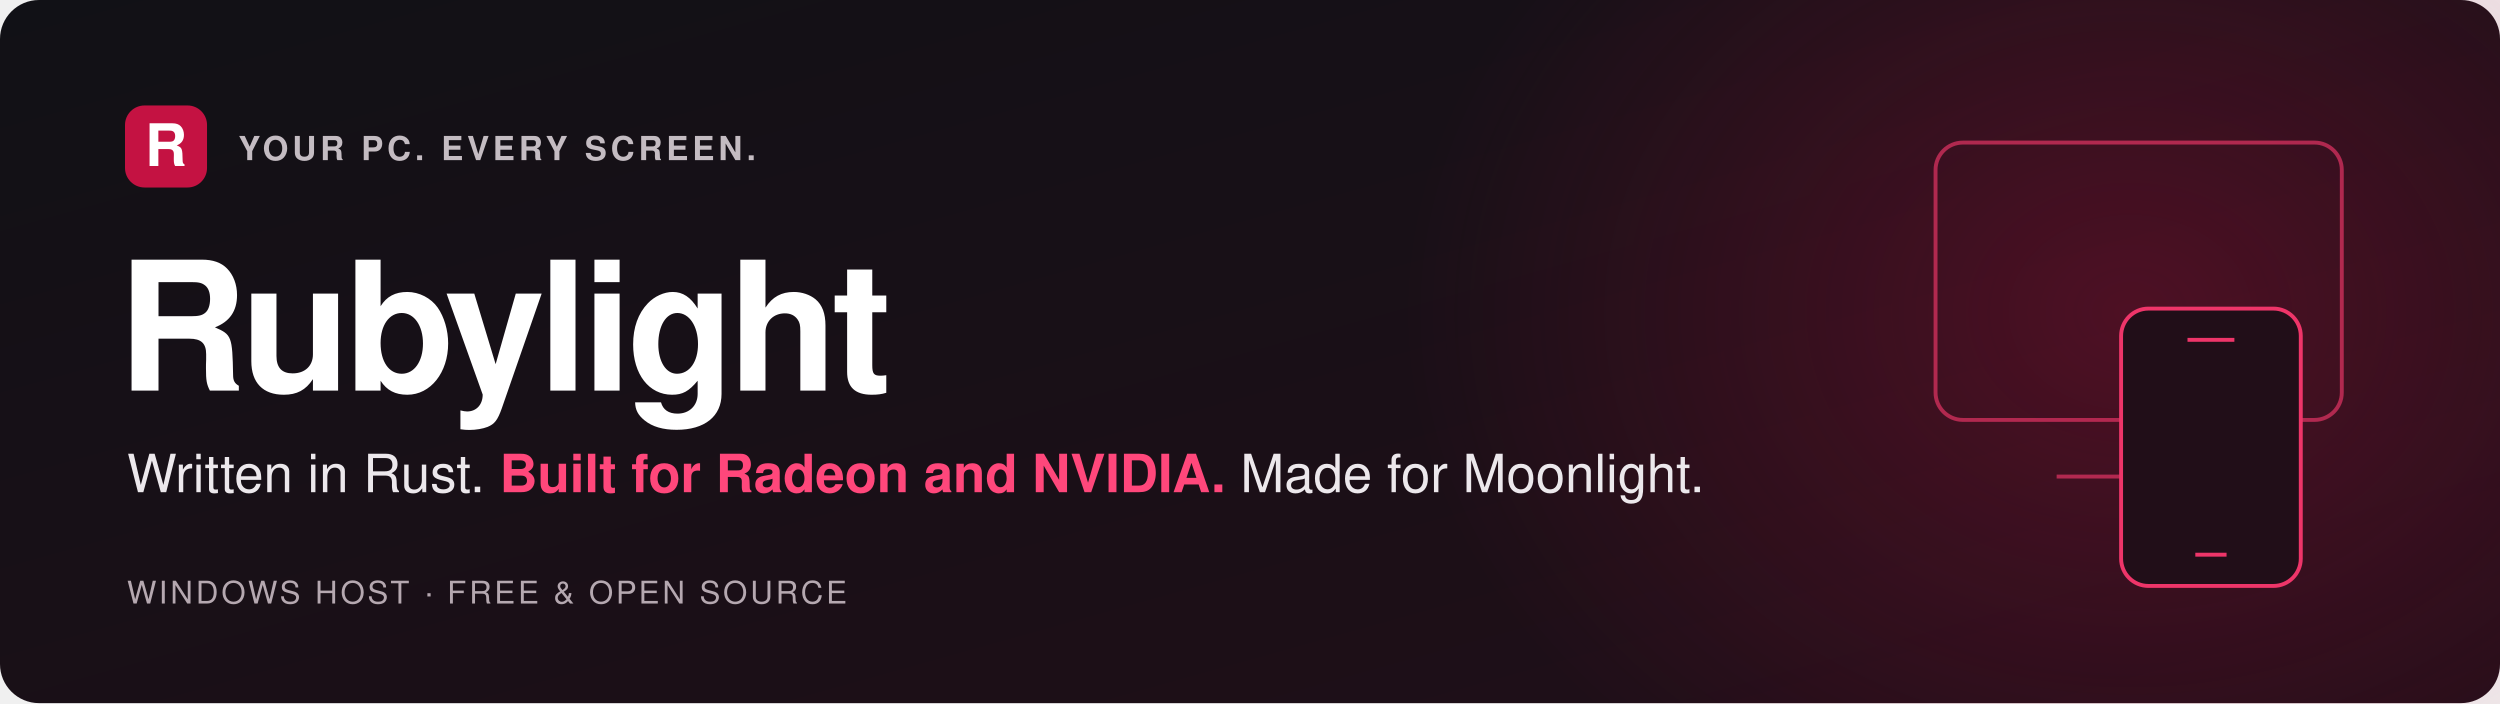
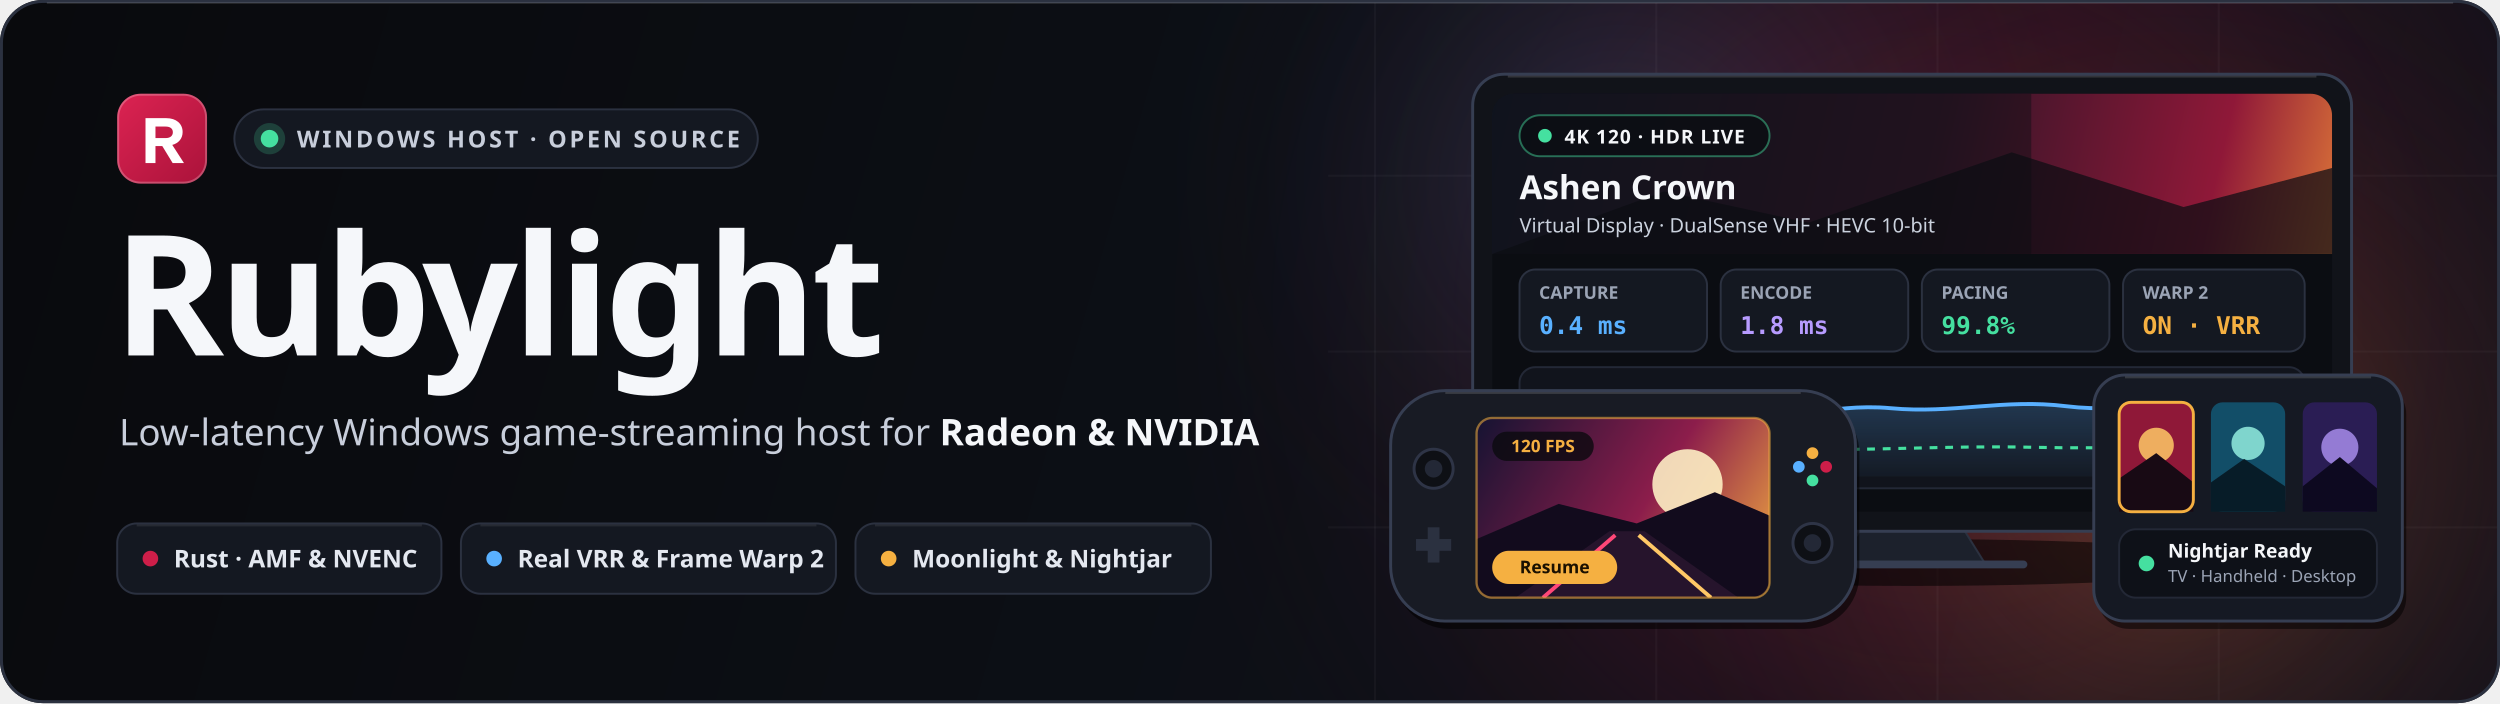
<svg xmlns="http://www.w3.org/2000/svg" width="1280" height="360" viewBox="0 0 1280 360" role="img" aria-labelledby="title desc">
  <defs>
-     <linearGradient id="background" x1="0" y1="0" x2="1" y2="1">
-       <stop stop-color="#111116" />
-       <stop offset="1" stop-color="#210e18" />
+     <linearGradient id="canvas" x1="0" y1="0" x2="1280" y2="360" gradientUnits="userSpaceOnUse">
+       <stop offset="0" stop-color="#090A0D" />
+       <stop offset="0.58" stop-color="#0D1017" />
+       <stop offset="1" stop-color="#13111A" />
    </linearGradient>
-     <radialGradient id="glow">
-       <stop stop-color="#c41242" stop-opacity=".3" />
-       <stop offset="1" stop-color="#c41242" stop-opacity="0" />
+     <radialGradient id="rubyKey" cx="995" cy="164" r="420" gradientUnits="userSpaceOnUse">
+       <stop offset="0" stop-color="#CE1E49" stop-opacity="0.34" />
+       <stop offset="0.52" stop-color="#CE1E49" stop-opacity="0.11" />
+       <stop offset="1" stop-color="#090A0D" stop-opacity="0" />
    </radialGradient>
+     <radialGradient id="amberRim" cx="1110" cy="240" r="280" gradientUnits="userSpaceOnUse">
+       <stop offset="0" stop-color="#F5B041" stop-opacity="0.22" />
+       <stop offset="1" stop-color="#090A0D" stop-opacity="0" />
+     </radialGradient>
+     <radialGradient id="cyanRim" cx="830" cy="92" r="250" gradientUnits="userSpaceOnUse">
+       <stop offset="0" stop-color="#59B0FF" stop-opacity="0.16" />
+       <stop offset="1" stop-color="#090A0D" stop-opacity="0" />
+     </radialGradient>
+     <linearGradient id="markGrad" x1="60" y1="48" x2="108" y2="96" gradientUnits="userSpaceOnUse">
+       <stop offset="0" stop-color="#DC2352" />
+       <stop offset="1" stop-color="#A81239" />
+     </linearGradient>
+     <linearGradient id="stageArt" x1="764" y1="48" x2="1194" y2="148" gradientUnits="userSpaceOnUse">
+       <stop offset="0" stop-color="#131826" />
+       <stop offset="0.52" stop-color="#331528" />
+       <stop offset="0.84" stop-color="#8F1838" />
+       <stop offset="1" stop-color="#E07A38" />
+     </linearGradient>
+     <linearGradient id="handheldArt" x1="756" y1="214" x2="906" y2="306" gradientUnits="userSpaceOnUse">
+       <stop offset="0" stop-color="#151332" />
+       <stop offset="0.55" stop-color="#8C1D4B" />
+       <stop offset="1" stop-color="#F5B041" />
+     </linearGradient>
+     <linearGradient id="waveArea" x1="0" y1="196" x2="0" y2="252" gradientUnits="userSpaceOnUse">
+       <stop offset="0" stop-color="#59B0FF" stop-opacity="0.28" />
+       <stop offset="1" stop-color="#59B0FF" stop-opacity="0" />
+     </linearGradient>
+     <clipPath id="bannerClip">
+       <rect width="1280" height="360" rx="22" />
+     </clipPath>
+     <clipPath id="tvClip">
+       <rect x="764" y="48" width="430" height="214" rx="11" />
+     </clipPath>
+     <clipPath id="hhClip">
+       <rect x="756" y="214" width="150" height="92" rx="8" />
+     </clipPath>
  </defs>
-   <rect width="1280" height="360" rx="20" fill="url(#background)" />
-   <ellipse cx="1090" cy="160" rx="370" ry="300" fill="url(#glow)" />
-   <g font-family="Segoe UI, Helvetica, Arial, sans-serif">
-     <rect x="64" y="54" width="42" height="42" rx="10" fill="#c41242" />
-     <text x="85" y="85" text-anchor="middle" font-size="30" font-weight="800" fill="#fff">R</text>
-     <text x="122" y="82" font-size="17" font-weight="600" letter-spacing="2" fill="#c4bcc2">YOUR PC. EVERY SCREEN.</text>
-     <text x="60" y="200" font-size="92" font-weight="750" letter-spacing="-3" fill="#fff">Rubylight</text>
-     <text x="65" y="252" font-size="27" fill="#ece8ec">Written in Rust. <tspan fill="#ff477b" font-weight="700">Built for Radeon and NVIDIA.</tspan> Made for Moonlight.</text>
-     <text x="65" y="309" font-size="16" letter-spacing="1.5" fill="#b5a8b0">WINDOWS HOST · FREE &amp; OPEN SOURCE</text>
+   <g clip-path="url(#bannerClip)">
+     <rect width="1280" height="360" fill="url(#canvas)" />
+     <rect width="1280" height="360" fill="url(#rubyKey)" />
+     <rect width="1280" height="360" fill="url(#amberRim)" />
+     <rect width="1280" height="360" fill="url(#cyanRim)" />
+     <g stroke="#FFFFFF" stroke-opacity="0.035" stroke-width="1">
+       <line x1="704" y1="0" x2="704" y2="360" />
+       <line x1="848" y1="0" x2="848" y2="360" />
+       <line x1="992" y1="0" x2="992" y2="360" />
+       <line x1="1136" y1="0" x2="1136" y2="360" />
+       <line x1="680" y1="90" x2="1280" y2="90" />
+       <line x1="680" y1="180" x2="1280" y2="180" />
+       <line x1="680" y1="270" x2="1280" y2="270" />
+     </g>
+     <rect x="60" y="48" width="46" height="46" rx="12" fill="url(#markGrad)" />
+     <rect x="60.5" y="48.5" width="45" height="45" rx="11.5" fill="none" stroke="#FFFFFF" stroke-opacity="0.24" />
+     <path d="M74.5 60.5H85.2C90.2 60.5 93.5 63.3 93.5 67.6C93.5 70.9 91.5 73.3 88.2 74.2L94.2 83.5H88.4L83.1 74.8H79.6V83.5H74.5V60.5ZM79.6 64.8V70.7H84.8C87.2 70.7 88.5 69.5 88.5 67.7C88.5 65.9 87.2 64.8 84.8 64.8H79.6Z" fill="#FFFFFF" />
+     <rect x="120" y="56" width="268" height="30" rx="15" fill="#141821" stroke="#2B3140" />
+     <circle cx="138" cy="71" r="4.5" fill="#45E0A0" />
+     <circle cx="138" cy="71" r="8" fill="#45E0A0" opacity="0.2" />
+     <text x="152" y="75.5" fill="#C8CEDB" font-family="Segoe UI Variable Text, Figtree, Segoe UI, system-ui, sans-serif" font-size="12" font-weight="600" letter-spacing="1.4">WINDOWS HOST · OPEN SOURCE</text>
+     <text x="58" y="182" fill="#F5F7FA" font-family="Segoe UI Variable Display, Figtree, Segoe UI, system-ui, sans-serif" font-size="86" font-weight="750" letter-spacing="-2.6">Rubylight</text>
+     <text x="61" y="228" fill="#C8CEDB" font-family="Segoe UI Variable Text, Figtree, Segoe UI, system-ui, sans-serif" font-size="18.8" font-weight="450">Low-latency Windows game-streaming host for <tspan fill="#F5F7FA" font-weight="650">Radeon &amp; NVIDIA</tspan>
+     </text>
+     <g font-family="Segoe UI Variable Text, Figtree, Segoe UI, system-ui, sans-serif" font-size="12.5" font-weight="600" fill="#E4E8F0">
+       <rect x="60" y="268" width="166" height="36" rx="10" fill="#141821" stroke="#2B3140" />
+       <line x1="70" y1="269" x2="216" y2="269" stroke="#FFFFFF" stroke-opacity="0.08" />
+       <circle cx="77" cy="286" r="4" fill="#CE1E49" />
+       <text x="89" y="290.5">Rust · AMF &amp; NVENC</text>
+       <rect x="236" y="268" width="192" height="36" rx="10" fill="#141821" stroke="#2B3140" />
+       <line x1="246" y1="269" x2="418" y2="269" stroke="#FFFFFF" stroke-opacity="0.08" />
+       <circle cx="253" cy="286" r="4" fill="#59B0FF" />
+       <text x="265" y="290.5">Real VRR &amp; Frame Warp 2</text>
+       <rect x="438" y="268" width="182" height="36" rx="10" fill="#141821" stroke="#2B3140" />
+       <line x1="448" y1="269" x2="610" y2="269" stroke="#FFFFFF" stroke-opacity="0.08" />
+       <circle cx="455" cy="286" r="4" fill="#F5B041" />
+       <text x="467" y="290.5">Moonlight &amp; Nightjar</text>
+     </g>
+     <ellipse cx="979" cy="288" rx="180" ry="12" fill="#000000" opacity="0.55" />
+     <path d="M952 272H1006L1016 288H942Z" fill="#1C212C" stroke="#2B3140" />
+     <rect x="920" y="287" width="118" height="4" rx="2" fill="#363E52" />
+     <rect x="754" y="38" width="450" height="234" rx="16" fill="#111319" stroke="#363E52" stroke-width="1.5" />
+     <line x1="772" y1="39.2" x2="1186" y2="39.2" stroke="#FFFFFF" stroke-opacity="0.14" />
+     <g clip-path="url(#tvClip)">
+       <rect x="764" y="48" width="430" height="214" fill="#0B0D12" />
+       <rect x="764" y="48" width="430" height="82" fill="url(#stageArt)" />
+       <path d="M764 130L852 98L926 114L1030 78L1118 106L1194 86V130Z" fill="#0B0D12" opacity="0.72" />
+       <rect x="764" y="48" width="276" height="82" fill="#0B0D12" opacity="0.45" />
+       <rect x="778" y="59" width="128" height="21" rx="10.5" fill="#0B0D12" fill-opacity="0.8" stroke="#45E0A0" stroke-opacity="0.45" />
+       <circle cx="791" cy="69.5" r="3.5" fill="#45E0A0" />
+       <text x="801" y="73.5" fill="#F5F7FA" font-family="Segoe UI, system-ui, sans-serif" font-size="9.8" font-weight="700" letter-spacing="0.5">4K 120 · HDR LIVE</text>
+       <text x="778" y="102" fill="#F5F7FA" font-family="Segoe UI, system-ui, sans-serif" font-size="17" font-weight="700">Ashen Crown</text>
+       <text x="778" y="119" fill="#CBD2DE" font-family="Segoe UI, system-ui, sans-serif" font-size="10.2">Virtual Display · DualSense VHF · HEVC 10-bit</text>
+       <g font-family="Cascadia Mono, Consolas, monospace">
+         <rect x="778" y="138" width="96" height="42" rx="8" fill="#141821" stroke="#2B3140" />
+         <text x="788" y="153" fill="#9BA4B5" font-family="Segoe UI, sans-serif" font-size="9" font-weight="600">CAPTURE</text>
+         <text x="788" y="171" fill="#59B0FF" font-size="12.5" font-weight="700">0.4 ms</text>
+         <rect x="881" y="138" width="96" height="42" rx="8" fill="#141821" stroke="#2B3140" />
+         <text x="891" y="153" fill="#9BA4B5" font-family="Segoe UI, sans-serif" font-size="9" font-weight="600">ENCODE</text>
+         <text x="891" y="171" fill="#B79BFF" font-size="12.5" font-weight="700">1.8 ms</text>
+         <rect x="984" y="138" width="96" height="42" rx="8" fill="#141821" stroke="#2B3140" />
+         <text x="994" y="153" fill="#9BA4B5" font-family="Segoe UI, sans-serif" font-size="9" font-weight="600">PACING</text>
+         <text x="994" y="171" fill="#45E0A0" font-size="12.5" font-weight="700">99.8%</text>
+         <rect x="1087" y="138" width="93" height="42" rx="8" fill="#141821" stroke="#2B3140" />
+         <text x="1097" y="153" fill="#9BA4B5" font-family="Segoe UI, sans-serif" font-size="9" font-weight="600">WARP 2</text>
+         <text x="1097" y="171" fill="#F5B041" font-size="12.5" font-weight="700">ON · VRR</text>
+       </g>
+       <rect x="778" y="188" width="402" height="62" rx="8" fill="#11141C" stroke="#232836" />
+       <path d="M788 222C820 218 846 210 878 214C910 218 936 206 968 209C1000 212 1026 204 1058 208C1090 212 1126 203 1170 206V244H788Z" fill="url(#waveArea)" />
+       <path d="M788 222C820 218 846 210 878 214C910 218 936 206 968 209C1000 212 1026 204 1058 208C1090 212 1126 203 1170 206" fill="none" stroke="#59B0FF" stroke-width="2" stroke-linecap="round" />
+       <path d="M788 232C830 231 872 229 914 230C956 231 998 228 1040 229C1082 230 1126 228 1170 228" fill="none" stroke="#45E0A0" stroke-width="1.6" stroke-dasharray="4 4" />
+     </g>
+     <rect x="714" y="204" width="238" height="118" rx="28" fill="#000000" opacity="0.54" />
+     <rect x="712" y="200" width="238" height="118" rx="28" fill="#181B24" stroke="#363E52" stroke-width="1.5" />
+     <line x1="740" y1="201.2" x2="922" y2="201.2" stroke="#FFFFFF" stroke-opacity="0.14" />
+     <circle cx="734" cy="240" r="10" fill="#0E1015" stroke="#2E3446" stroke-width="1.5" />
+     <circle cx="734" cy="240" r="4.5" fill="#232836" />
+     <path d="M731 270h6v6h6v6h-6v6h-6v-6h-6v-6h6z" fill="#2B3140" />
+     <circle cx="928" cy="278" r="10" fill="#0E1015" stroke="#2E3446" stroke-width="1.5" />
+     <circle cx="928" cy="278" r="4.5" fill="#232836" />
+     <circle cx="928" cy="232" r="3" fill="#F5B041" />
+     <circle cx="935" cy="239" r="3" fill="#CE1E49" />
+     <circle cx="921" cy="239" r="3" fill="#59B0FF" />
+     <circle cx="928" cy="246" r="3" fill="#45E0A0" />
+     <g clip-path="url(#hhClip)">
+       <rect x="756" y="214" width="150" height="92" fill="url(#handheldArt)" />
+       <circle cx="864" cy="248" r="18" fill="#FFF2C6" opacity="0.88" />
+       <path d="M756 276L798 258L838 268L878 252L906 264V306H756Z" fill="#120B1D" />
+       <path d="M824 272L842 272L890 306H776Z" fill="#26142C" />
+       <line x1="827" y1="274" x2="790" y2="306" stroke="#FF4778" stroke-width="2" />
+       <line x1="839" y1="274" x2="876" y2="306" stroke="#FFC866" stroke-width="2" />
+       <rect x="764" y="221" width="52" height="15" rx="7.5" fill="#090A0D" fill-opacity="0.78" />
+       <text x="790" y="231.5" text-anchor="middle" fill="#F5B041" font-family="Segoe UI, sans-serif" font-size="8.8" font-weight="700">120 FPS</text>
+       <rect x="764" y="282" width="64" height="17" rx="8.5" fill="#F5B041" />
+       <text x="796" y="293.5" text-anchor="middle" fill="#1A1000" font-family="Segoe UI, sans-serif" font-size="9" font-weight="700">Resume</text>
+     </g>
+     <rect x="756" y="214" width="150" height="92" rx="8" fill="none" stroke="#F5B041" stroke-opacity="0.55" stroke-width="1.2" />
+     <rect x="1074" y="196" width="158" height="126" rx="16" fill="#000000" opacity="0.52" />
+     <rect x="1072" y="192" width="158" height="126" rx="16" fill="#151923" stroke="#363E52" stroke-width="1.5" />
+     <line x1="1088" y1="193.2" x2="1214" y2="193.2" stroke="#FFFFFF" stroke-opacity="0.14" />
+     <rect x="1085" y="206" width="38" height="56" rx="6" fill="#8F1838" />
+     <circle cx="1104" cy="228" r="9" fill="#FFC866" opacity="0.85" />
+     <path d="M1085 245L1104 232L1123 247V262H1085Z" fill="#180A14" />
+     <rect x="1085" y="206" width="38" height="56" rx="6" fill="none" stroke="#F5B041" stroke-width="1.5" />
+     <rect x="1132" y="206" width="38" height="56" rx="6" fill="#124E68" />
+     <circle cx="1151" cy="227" r="8.5" fill="#9AF6E6" opacity="0.8" />
+     <path d="M1132 247L1149 235L1170 249V262H1132Z" fill="#071C28" />
+     <rect x="1179" y="206" width="38" height="56" rx="6" fill="#2A1D54" />
+     <circle cx="1198" cy="229" r="9.5" fill="#B79BFF" opacity="0.75" />
+     <path d="M1179 249L1198 234L1217 250V262H1179Z" fill="#0D0920" />
+     <rect x="1085" y="271" width="132" height="35" rx="8.5" fill="#0E1118" stroke="#232836" />
+     <circle cx="1099" cy="288.5" r="4" fill="#45E0A0" />
+     <text x="1110" y="285.5" fill="#F5F7FA" font-family="Segoe UI, sans-serif" font-size="9.8" font-weight="700">Nightjar Ready</text>
+     <text x="1110" y="298" fill="#9BA4B5" font-family="Segoe UI, sans-serif" font-size="8.6">TV · Handheld · Desktop</text>
  </g>
-   <g fill="none" stroke="#ee3569" stroke-width="2">
-     <rect x="991" y="73" width="208" height="142" rx="14" opacity=".65" />
-     <path d="M1095 215v29m-42 0h84" opacity=".65" />
-     <rect x="1086" y="158" width="92" height="142" rx="14" fill="#210e18" />
-     <path d="M1120 174h24m-20 110h16" />
-   </g>
+   <rect x="0.75" y="0.75" width="1278.5" height="358.5" rx="21.25" fill="none" stroke="#2B3140" stroke-width="1.5" />
+   <path d="M24 1.5H1256" stroke="#FFFFFF" stroke-opacity="0.12" stroke-width="1" />
</svg>
